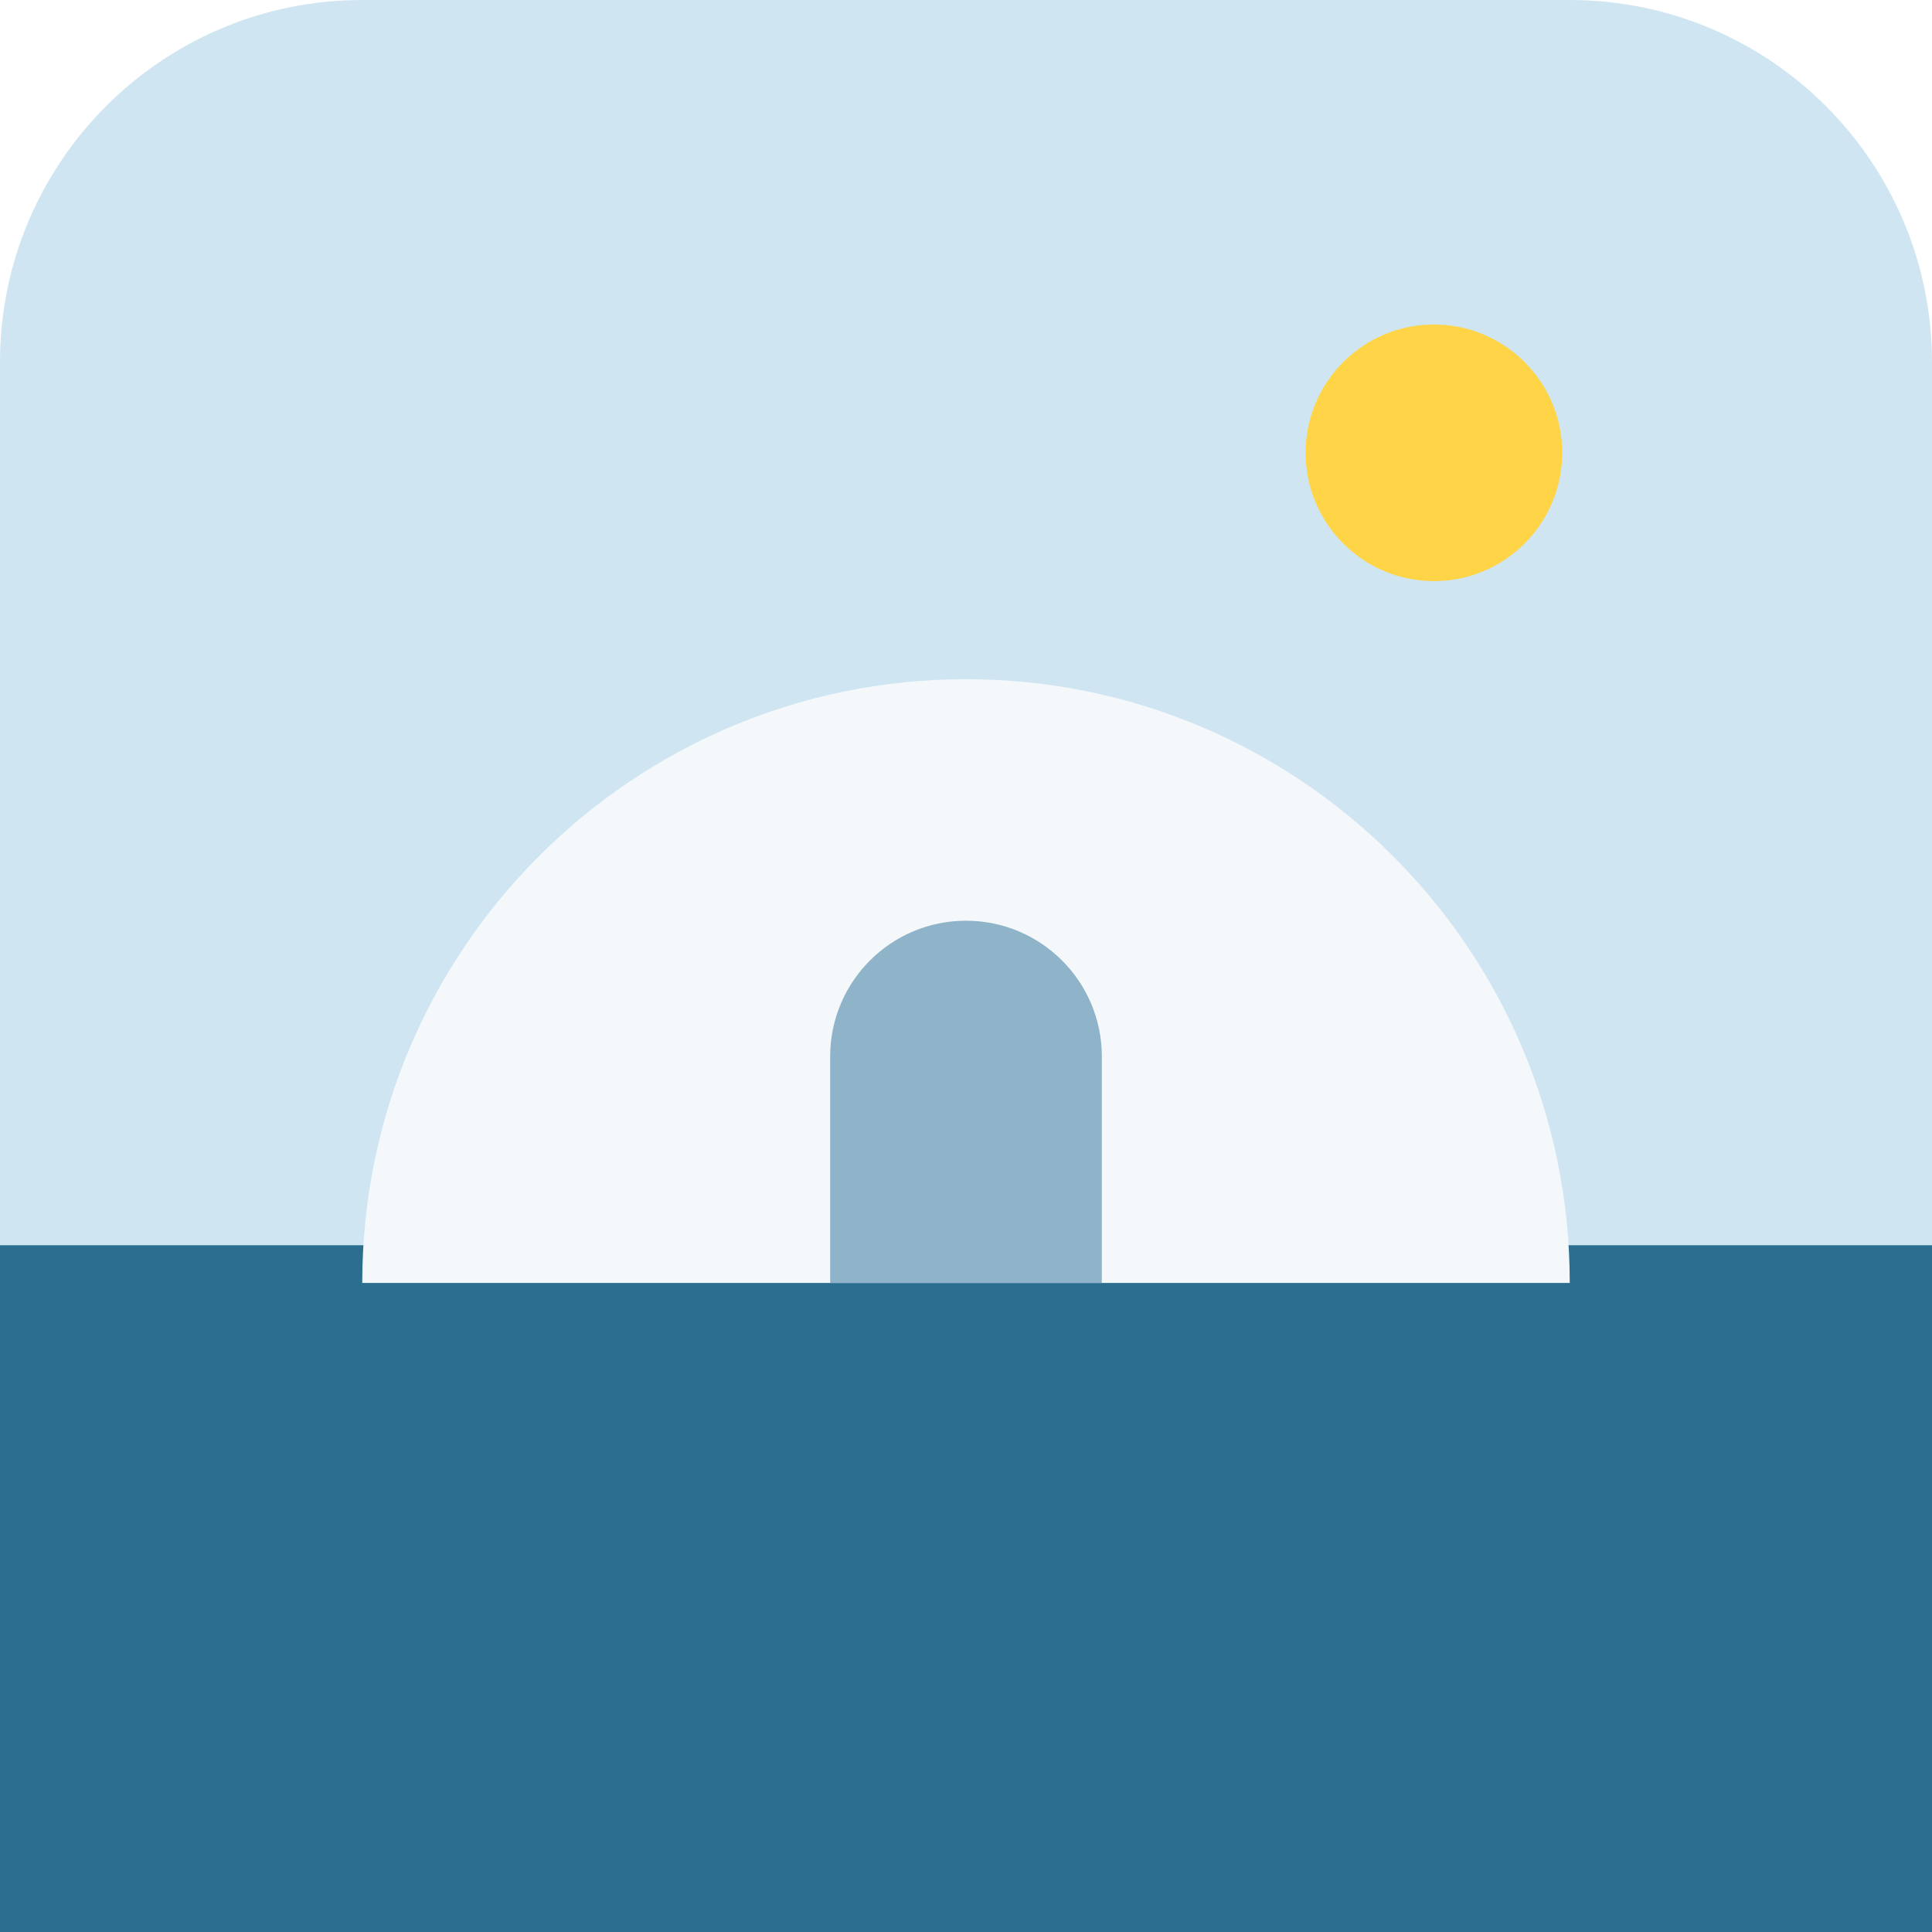
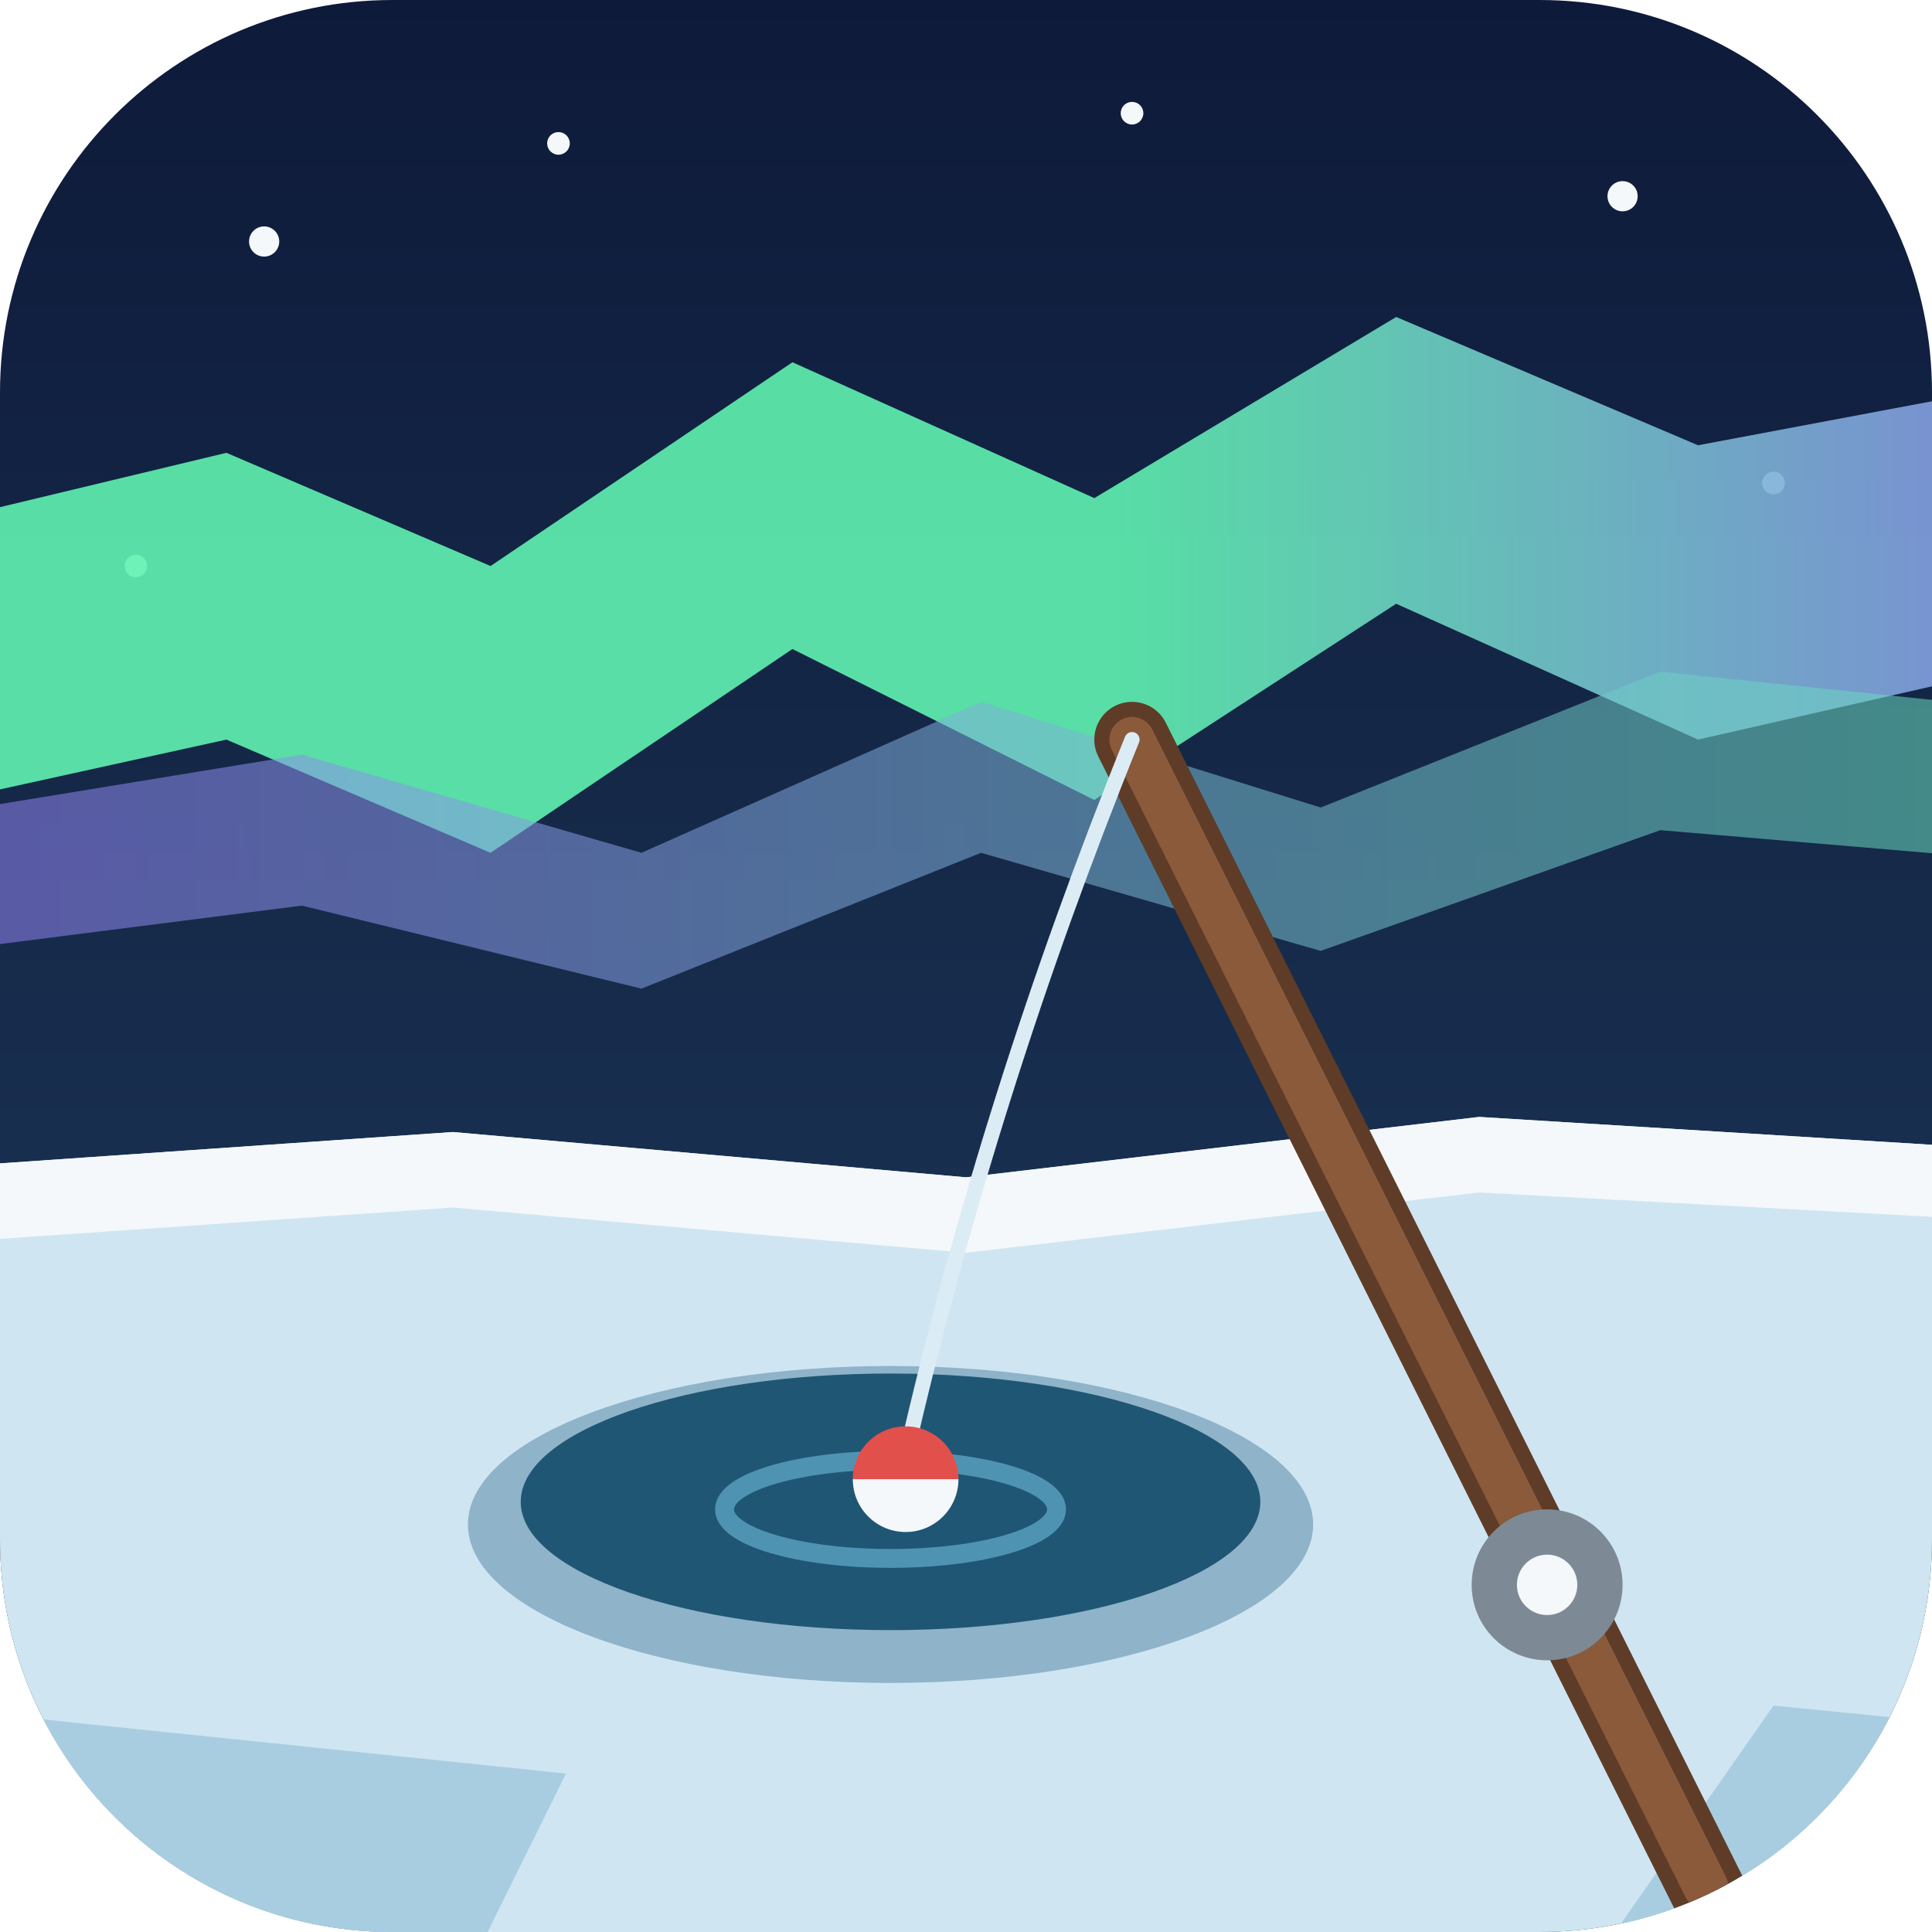
<svg xmlns="http://www.w3.org/2000/svg" viewBox="0 0 512 512">
-   <rect width="512" height="512" rx="96" fill="#CFE6F2" />
-   <rect y="330" width="512" height="182" fill="#2B6E8F" />
-   <path d="M96 340 A160 160 0 0 1 416 340 Z" fill="#F4F8FB" />
-   <path d="M220 340 v-60 a36 36 0 0 1 72 0 v60 Z" fill="#8FB3C9" />
-   <circle cx="380" cy="120" r="34" fill="#FFD447" />
+   <defs>
+     <linearGradient id="sky" x1="0" y1="0" x2="0" y2="1">
+       <stop offset="0" stop-color="#0e1a3a" />
+       <stop offset="1" stop-color="#1f3c5c" />
+     </linearGradient>
+     <linearGradient id="aur" x1="0" y1="0" x2="1" y2="0">
+       <stop offset="0" stop-color="#5ff2b0" />
+       <stop offset="0.55" stop-color="#5ff2b0" />
+       <stop offset="1" stop-color="#9b6bff" />
+     </linearGradient>
+     <linearGradient id="aur2" x1="0" y1="0" x2="1" y2="0">
+       <stop offset="0" stop-color="#9b6bff" />
+       <stop offset="1" stop-color="#5ff2b0" />
+     </linearGradient>
+     <clipPath id="r">
+       <rect width="512" height="512" rx="104" />
+     </clipPath>
+   </defs>
+   <g clip-path="url(#r)">
+     <rect width="512" height="512" fill="url(#sky)" />
+     <g transform="translate(0 0) scale(1)">
+       <g fill="#f4f8fb">
+         <circle cx="70" cy="64" r="4" />
+         <circle cx="148" cy="38" r="3" />
+         <circle cx="430" cy="52" r="4" />
+         <circle cx="470" cy="128" r="3" />
+         <circle cx="36" cy="150" r="3" />
+         <circle cx="300" cy="30" r="3" />
+       </g>
+       <path d="M-140 168 L60 120 L130 150 L210 96 L290 132 L370 84 L450 118 L652 80 L652 150 L450 196 L370 160 L290 212 L210 172 L130 226 L60 196 L-140 240 Z" fill="url(#aur)" opacity="0.9" />
+       <path d="M-140 236 L80 200 L170 226 L260 186 L350 214 L440 178 L652 200 L652 238 L440 220 L350 252 L260 226 L170 262 L80 240 L-140 268 Z" fill="url(#aur2)" opacity="0.55" />
+       <path d="M-140 318 L120 300 L256 312 L392 296 L652 312 L652 652 L-140 652 Z" fill="#cfe6f2" />
+       <path d="M-140 318 L120 300 L256 312 L392 296 L652 312 L652 330 L392 316 L256 332 L120 320 L-140 338 Z" fill="#f4f8fb" />
+       <path d="M-140 440 L150 470 L60 652 L-140 652 Z M330 652 L470 452 L652 470 L652 652 Z" fill="#a9cde0" />
+       <ellipse cx="236" cy="404" rx="112" ry="42" fill="#8fb3c9" />
+       <ellipse cx="236" cy="398" rx="98" ry="34" fill="#1f5674" />
+       <ellipse cx="236" cy="400" rx="44" ry="13" fill="none" stroke="#4f93b3" stroke-width="5" />
+       <path d="M458 512 L300 196" stroke="#5e3c27" stroke-width="20" stroke-linecap="round" />
+       <path d="M452 500 L300 196" stroke="#8a5a3b" stroke-width="12" stroke-linecap="round" />
+       <circle cx="410" cy="420" r="20" fill="#7d8a96" />
+       <circle cx="410" cy="420" r="8" fill="#f4f8fb" />
+       <path d="M300 196 Q262 290 240 386" fill="none" stroke="#dcecf5" stroke-width="4" stroke-linecap="round" />
+       <path d="M226 392 a14 14 0 0 1 28 0 Z" fill="#e2504c" />
+       <path d="M226 392 a14 14 0 0 0 28 0 Z" fill="#f4f8fb" />
+     </g>
+   </g>
</svg>
